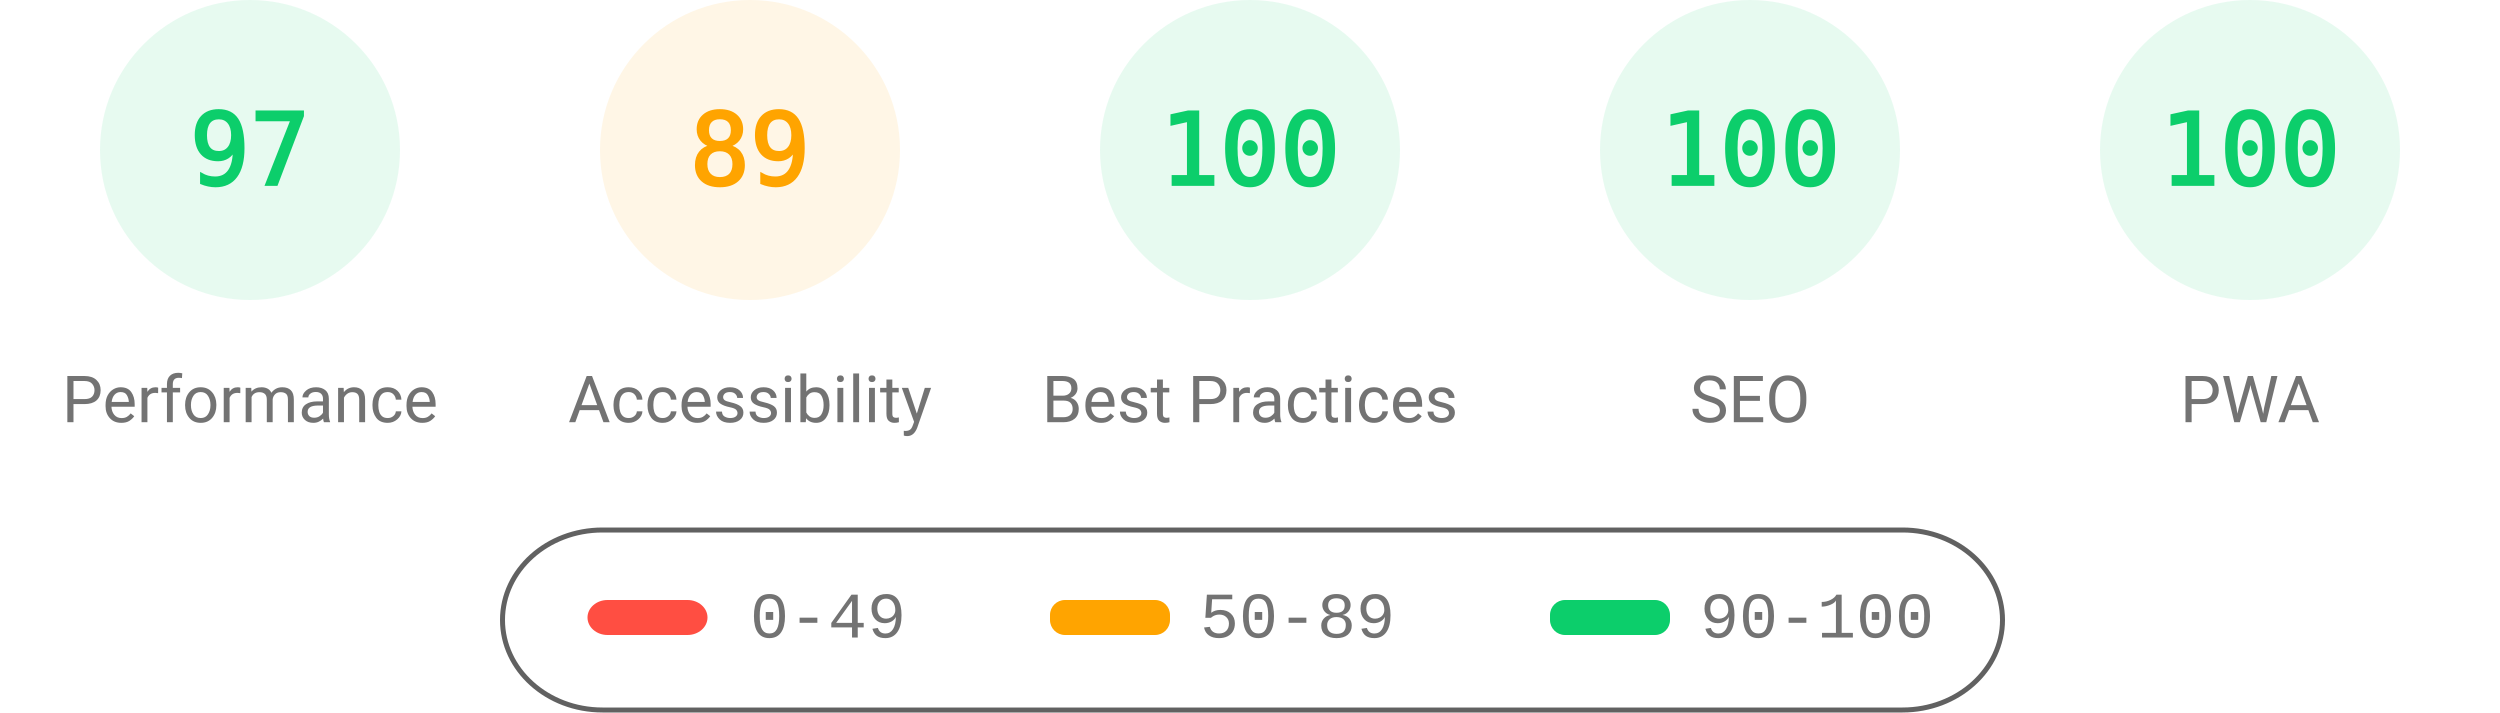
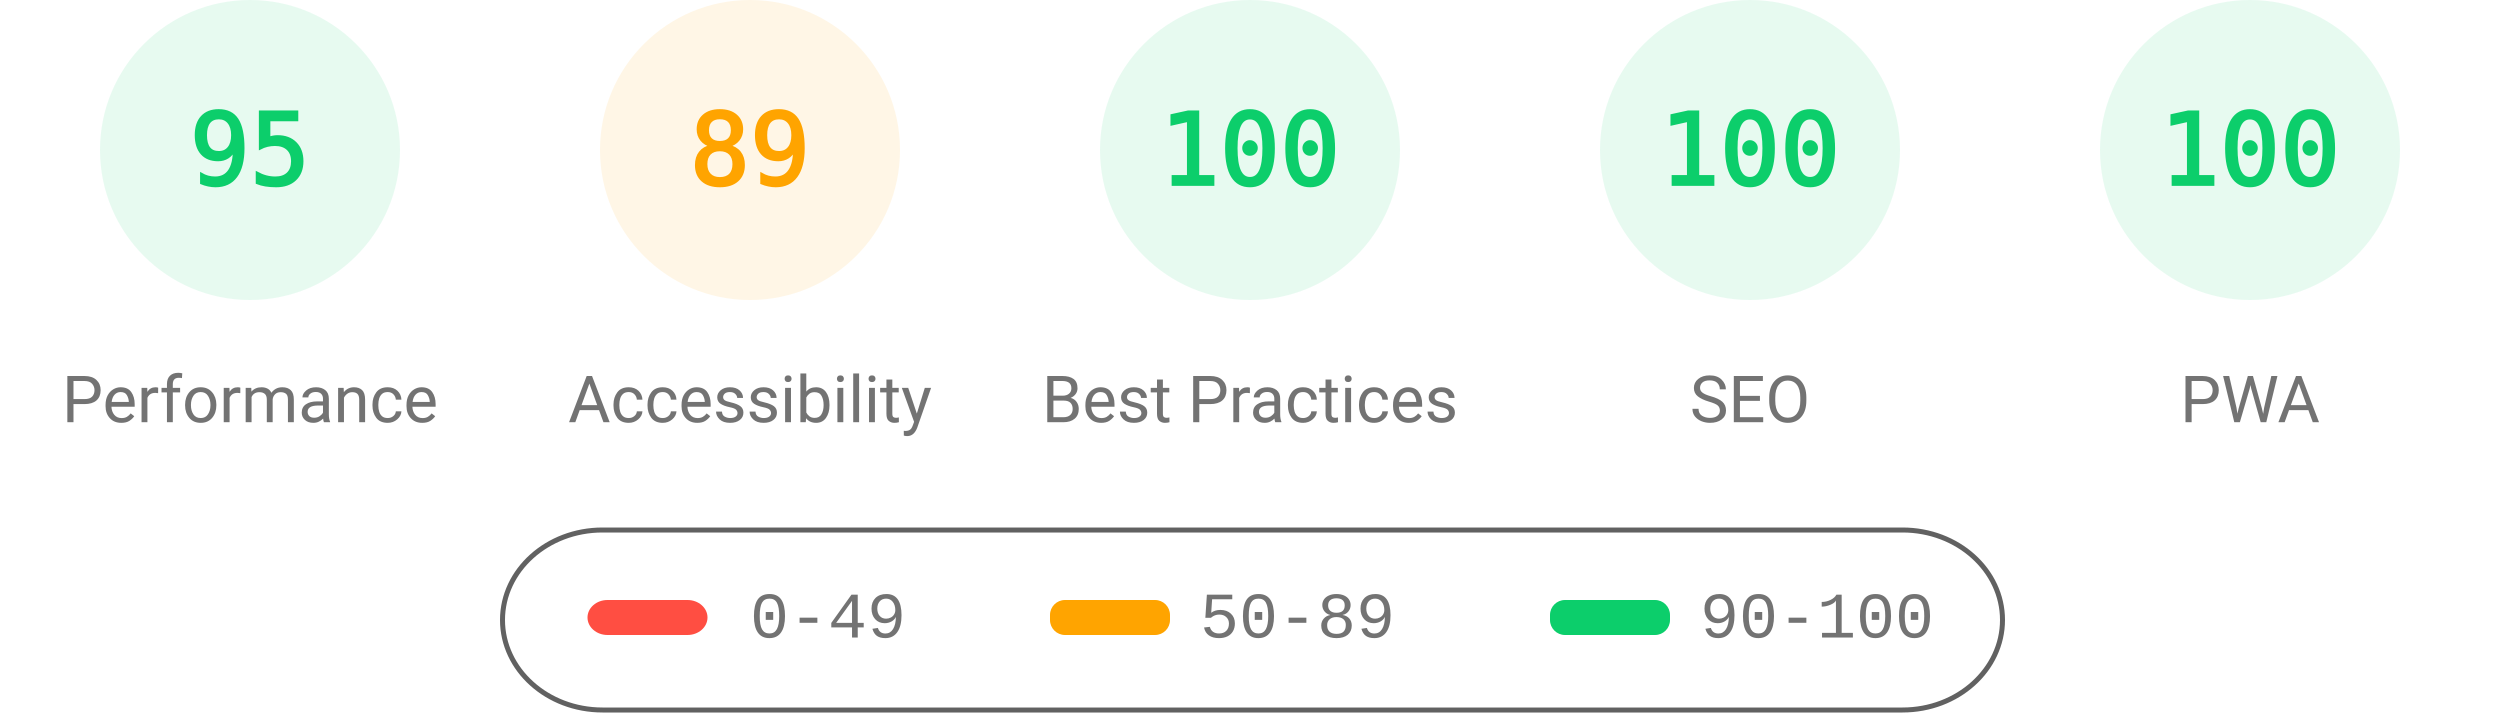
<svg xmlns="http://www.w3.org/2000/svg" fill="none" width="1000" height="285">
  <style>.gauge-base{opacity:.1}.gauge-arc{fill:none;animation-delay:250ms;stroke-linecap:round;transform:rotate(-90deg);transform-origin:100px 60px;animation:load-gauge 1s ease forwards}.guage-text{font-size:40px;font-family:monospace;text-align:center}.guage-red{color:#ff4e42;fill:#ff4e42;stroke:#ff4e42}.guage-orange{color:#ffa400;fill:#ffa400;stroke:#ffa400}.guage-green{color:#0cce6b;fill:#0cce6b;stroke:#0cce6b}.guage-undefined{color:#5c5c5c;fill:#5c5c5c;stroke:#5c5c5c}.guage-title{color:#737373;fill:#737373;stroke:none;font-size:26px;line-height:26px;font-family:Roboto,Halvetica,Arial,sans-serif}@keyframes load-gauge{from{stroke-dasharray:0 352.858}}</style>
  <svg class="guage-div guage-perf guage-green" viewBox="0 0 200 200" width="200" height="200">
    <circle class="gauge-base" r="56" cx="100" cy="60" stroke-width="8" />
-     <circle class="gauge-arc guage-arc-1" r="56" cx="100" cy="60" stroke-width="8" style="stroke-dasharray:341.302,351.858" />
-     <text class="guage-text" x="100" y="60" alignment-baseline="central" dominant-baseline="central" text-anchor="middle">97</text>
+     <circle class="gauge-arc guage-arc-1" r="56" cx="100" cy="60" stroke-width="8" style="stroke-dasharray:334.265,351.858" />
+     <text class="guage-text" x="100" y="60" alignment-baseline="central" dominant-baseline="central" text-anchor="middle">95</text>
    <text class="guage-title" x="100" y="160" alignment-baseline="central" dominant-baseline="central" text-anchor="middle">Performance</text>
  </svg>
  <svg class="guage-div guage-acc guage-orange" viewBox="0 0 200 200" width="200" height="200" x="200">
    <circle class="gauge-base" r="56" cx="100" cy="60" stroke-width="8" />
    <circle class="gauge-arc guage-arc-2" r="56" cx="100" cy="60" stroke-width="8" style="stroke-dasharray:313.154,351.858" />
    <text class="guage-text" x="100" y="60" alignment-baseline="central" dominant-baseline="central" text-anchor="middle">89</text>
    <text class="guage-title" x="100" y="160" alignment-baseline="central" dominant-baseline="central" text-anchor="middle">Accessibility</text>
  </svg>
  <svg class="guage-div guage-best guage-green" viewBox="0 0 200 200" width="200" height="200" x="400">
    <circle class="gauge-base" r="56" cx="100" cy="60" stroke-width="8" />
    <circle class="gauge-arc guage-arc-3" r="56" cx="100" cy="60" stroke-width="8" style="stroke-dasharray:351.858,351.858" />
    <text class="guage-text" x="100" y="60" alignment-baseline="central" dominant-baseline="central" text-anchor="middle">100</text>
    <text class="guage-title" x="100" y="160" alignment-baseline="central" dominant-baseline="central" text-anchor="middle">Best Practices</text>
  </svg>
  <svg class="guage-div guage-seo guage-green" viewBox="0 0 200 200" width="200" height="200" x="600">
    <circle class="gauge-base" r="56" cx="100" cy="60" stroke-width="8" />
    <circle class="gauge-arc guage-arc-4" r="56" cx="100" cy="60" stroke-width="8" style="stroke-dasharray:351.858,351.858" />
    <text class="guage-text" x="100" y="60" alignment-baseline="central" dominant-baseline="central" text-anchor="middle">100</text>
    <text class="guage-title" x="100" y="160" alignment-baseline="central" dominant-baseline="central" text-anchor="middle">SEO</text>
  </svg>
  <svg class="guage-div guage-pwa guage-green" viewBox="0 0 200 200" width="200" height="200" x="800">
    <circle class="gauge-base" r="56" cx="100" cy="60" stroke-width="8" />
    <circle class="gauge-arc guage-arc-4" r="56" cx="100" cy="60" stroke-width="8" style="stroke-dasharray:351.858,351.858" />
    <text class="guage-text" x="100" y="60" alignment-baseline="central" dominant-baseline="central" text-anchor="middle">100</text>
    <text class="guage-title" x="100" y="160" alignment-baseline="central" dominant-baseline="central" text-anchor="middle">PWA</text>
  </svg>
  <svg width="604" height="76" x="200" y="210">
    <path fill="none" id="canvas_background" d="M-1-1h604v80H-1z" />
    <rect fill-opacity="0" stroke="#616161" stroke-width="2" rx="40" id="svg_2" height="72" width="600" y="2" x="1" fill="#000" />
    <rect stroke="#000" rx="8" id="svg_3" height="14" width="48" y="30" x="35" stroke-opacity="null" stroke-width="0" fill="#ff4e42" />
    <rect stroke="#000" rx="6" id="svg_4" height="14" width="48" y="30" x="220" stroke-opacity="null" stroke-width="0" fill="#ffa400" />
    <rect stroke="#000" rx="6" id="svg_5" height="14" width="48" y="30" x="420" stroke-opacity="null" stroke-width="0" fill="#0cce6b" />
    <text xml:space="preserve" text-anchor="start" font-family="'Courier New', Courier, monospace" font-size="26" id="svg_6" y="45" x="100" stroke-opacity="null" stroke-width="0" stroke="#000" fill="#737373">0-49</text>
    <text xml:space="preserve" text-anchor="start" font-family="'Courier New', Courier, monospace" font-size="26" id="svg_7" y="45" x="280" stroke-opacity="null" stroke-width="0" stroke="#000" fill="#737373">50-89</text>
    <text xml:space="preserve" text-anchor="start" font-family="'Courier New', Courier, monospace" font-size="26" id="svg_8" y="45" x="480" stroke-opacity="null" stroke-width="0" stroke="#000" fill="#737373">90-100</text>
  </svg>
</svg>
